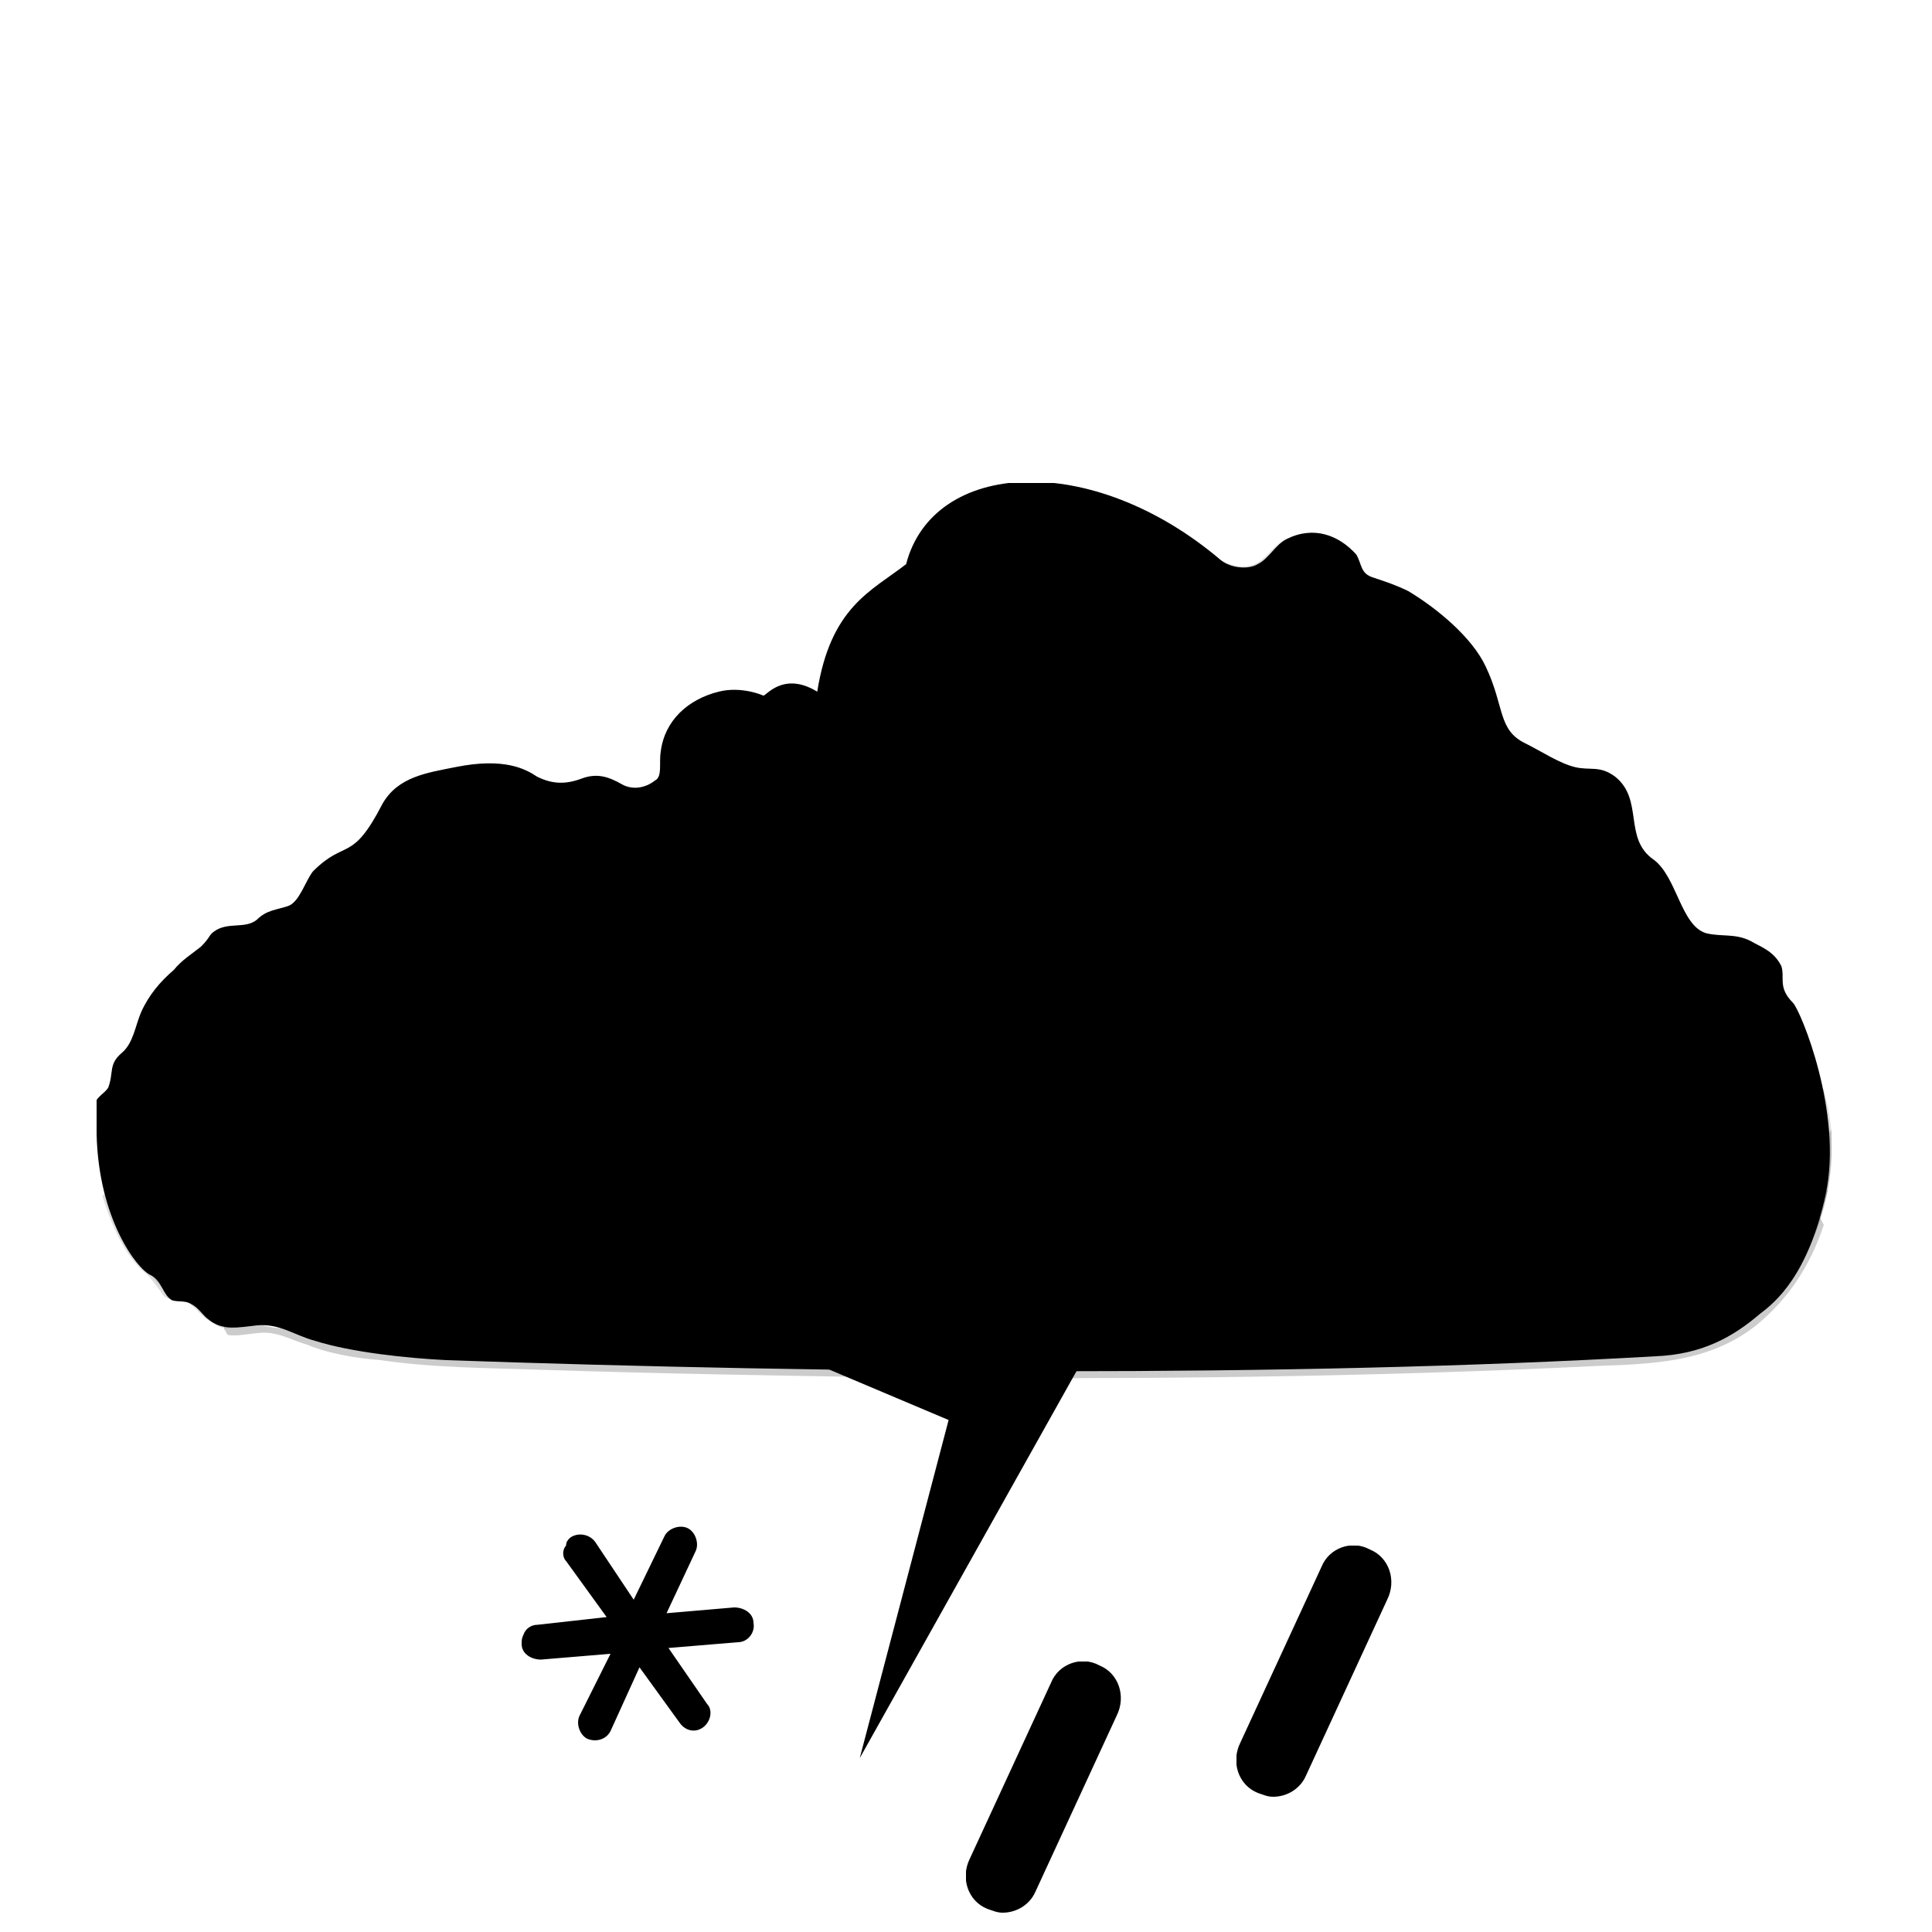
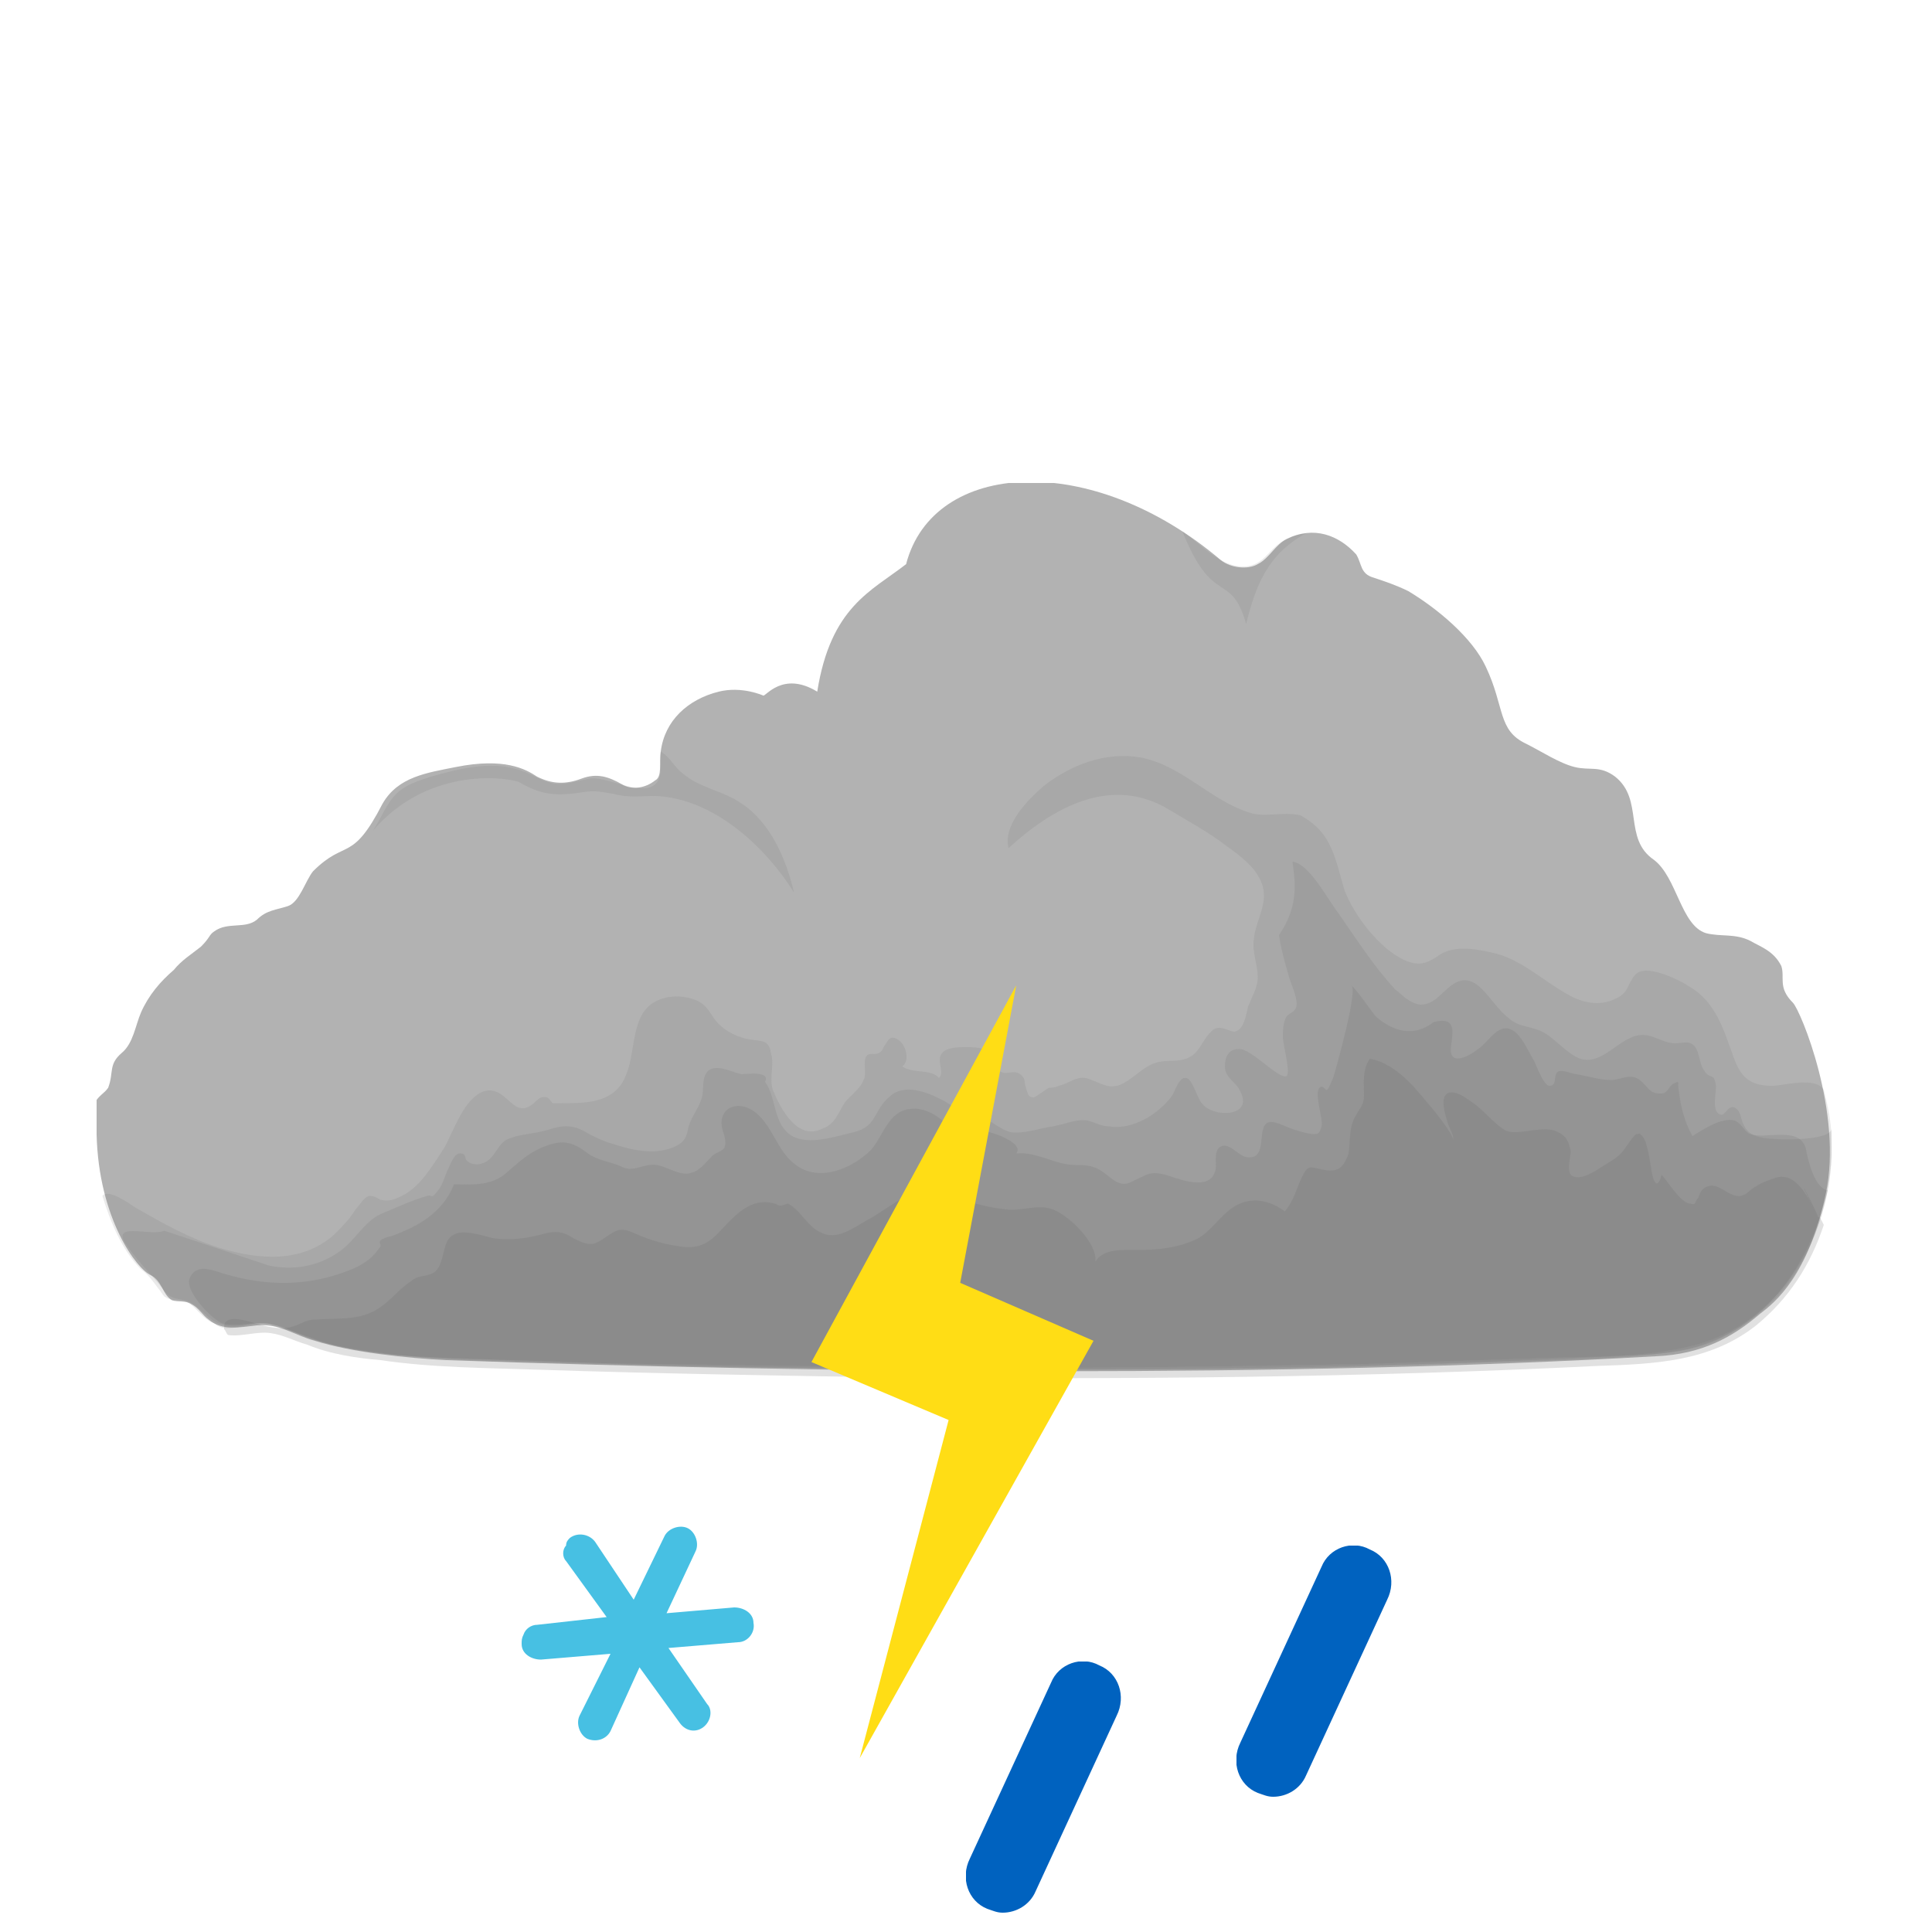
<svg xmlns="http://www.w3.org/2000/svg" xmlns:xlink="http://www.w3.org/1999/xlink" x="0" y="0" viewBox="0 0 100 100">
  <style type="text/css">
.cloud3-primitive {
  color: #696969;
  fill: #b2b2b2;
}
.snowflake-primitive {
  fill: #47c0e3;
}
.lightning-primitive {
  fill: #ffdd15;
}
.raindrop-primitive {
  fill: #0062bf;
}
</style>
  <symbol id="cloud">
    <path d="M87.8,26.9c-0.8-0.8-0.4-1.3-0.6-1.9c-0.4-0.8-1.1-1-1.6-1.3c-0.8-0.4-1.5-0.2-2.3-0.4 c-1.3-0.4-1.5-2.9-2.7-3.8c-1.6-1.1-0.5-3.1-2-4.3c-0.8-0.6-1.3-0.3-2.1-0.5c-0.8-0.2-1.7-0.8-2.5-1.2c-1.5-0.7-1.1-1.9-2.1-4 c-0.7-1.5-2.5-3-4-3.9c-0.6-0.3-1.2-0.5-1.8-0.7c-0.7-0.2-0.6-0.7-0.9-1.2c-0.9-1-2.2-1.5-3.6-0.8c-0.6,0.3-0.9,1-1.5,1.3 c-0.5,0.3-1.4,0.2-1.9-0.2c-6.7-5.7-14.9-5.2-16.3,0.2c-1.8,1.4-3.9,2.2-4.6,6.6c-1.8-1.1-2.7,0.3-2.8,0.2c0,0-1.1-0.5-2.3-0.2 c-1.6,0.4-2.8,1.5-3,3.1c-0.1,0.6,0.1,1.3-0.3,1.5c-0.5,0.4-1.2,0.5-1.7,0.2c-0.7-0.4-1.3-0.6-2.1-0.3c-0.8,0.3-1.5,0.3-2.3-0.1 c-0.6-0.4-1.7-1-4.2-0.5c-1.5,0.3-3,0.5-3.8,1.9c-1.6,3.1-1.9,1.8-3.6,3.5c-0.4,0.5-0.7,1.6-1.3,1.8c-0.6,0.2-1.1,0.2-1.6,0.7 c-0.6,0.5-1.5,0.1-2.2,0.6c-0.3,0.2-0.2,0.3-0.7,0.8c-0.5,0.4-1,0.7-1.4,1.2c-0.7,0.6-1.3,1.3-1.7,2.2c-0.3,0.7-0.4,1.6-1,2.1 c-0.7,0.6-0.4,1-0.7,1.8c-0.2,0.3-0.5,0.4-0.7,0.8C0,32.5,0,33.1,0,33.7c0.1,4.4,2.1,7,2.8,7.3c0.6,0.3,0.6,1,1.1,1.3 c0.3,0.1,0.7,0,1,0.2c0.4,0.2,0.6,0.6,0.9,0.8c0.7,0.6,1.6,0.4,2.5,0.3c1.2-0.1,1.9,0.5,3,0.8c1.9,0.6,4.8,0.9,6.8,1 c20.1,0.7,43.4,0.9,62.6-0.2c2.4-0.1,4-1,5.4-2.2c0.8-0.6,2.5-2,3.4-6.2S88.2,27.3,87.8,26.9z" />
    <g fill="currentColor">
      <path opacity="0.14" d="M89.8,34c0-0.9-0.2-1.8-0.4-2.6c-0.5-0.7-2-0.2-2.7-0.2c-1.7,0-1.8-1.1-2.3-2.4 c-0.4-1.1-0.9-2.1-1.9-2.7c-0.6-0.4-2.4-1.3-2.9-0.6c-0.4,0.5-0.3,0.9-1,1.2c-0.8,0.4-1.7,0.2-2.4-0.2c-1.3-0.7-2.5-1.9-4-2.2 c-0.9-0.2-2-0.4-2.8,0.2c-0.6,0.4-1,0.5-1.7,0.2c-1.3-0.6-2.6-2.3-3.1-3.6c-0.5-1.6-0.6-3-2.3-3.9c-0.9-0.2-1.7,0.1-2.5-0.1 c-2.1-0.6-3.6-2.5-5.8-2.9c-1.8-0.3-3.6,0.4-5,1.5c-0.8,0.7-2.1,2-1.8,3.2c2.3-2.1,5.3-3.8,8.3-2c1,0.6,2.1,1.2,3,1.9 c0.7,0.5,1.5,1.1,1.8,1.9c0.4,1-0.3,1.9-0.4,2.9c-0.1,0.7,0.2,1.3,0.2,2c0,0.5-0.3,1-0.5,1.5c-0.1,0.4-0.2,1.2-0.7,1.3 c-0.2,0-0.5-0.2-0.8-0.2c-0.3,0-0.4,0.2-0.6,0.4c-0.3,0.4-0.5,0.9-0.9,1.1c-0.7,0.4-1.4,0-2.2,0.5c-0.7,0.4-1.3,1.2-2.1,1 c-0.4-0.1-0.7-0.3-1.1-0.4c-0.5-0.1-0.9,0.3-1.4,0.4c-0.2,0.1-0.4,0.1-0.5,0.1c-0.2,0.1-0.7,0.5-0.8,0.5c-0.3,0-0.3-0.2-0.4-0.5 c-0.1-0.3,0-0.5-0.3-0.7c-0.4-0.3-0.8,0.2-1.2-0.3c-0.2-0.2-0.1-0.6-0.3-0.8c-0.3-0.3-1-0.3-1.3-0.3c-0.4,0-1.1,0-1.3,0.4 c-0.2,0.4,0.2,0.9-0.1,1.2c-0.4-0.5-1.3-0.2-1.9-0.6c0.4-0.3,0.2-1-0.1-1.3c-0.5-0.4-0.6-0.1-0.8,0.2c-0.1,0.1-0.1,0.3-0.3,0.4 c-0.2,0.1-0.4,0-0.6,0.1c-0.3,0.3,0,0.9-0.2,1.3c-0.2,0.5-0.7,0.8-1,1.2c-0.3,0.5-0.5,1.1-1.1,1.3c-1.3,0.7-2.2-1-2.6-2 c-0.2-0.6,0.1-1.3-0.1-1.9c-0.1-0.7-0.5-0.6-1.1-0.7c-0.6-0.1-1.2-0.4-1.6-0.8c-0.4-0.4-0.5-0.9-1.1-1.2c-0.9-0.4-2.2-0.3-2.8,0.6 c-0.7,1.1-0.4,2.7-1.2,3.8c-0.7,0.9-1.9,0.9-3,0.9c-0.2,0-0.4,0-0.5,0c-0.1-0.1-0.2-0.3-0.3-0.3c-0.4-0.1-0.5,0.2-0.8,0.4 c-1,0.7-1.3-1.1-2.5-0.7c-1,0.4-1.5,2-2,2.9c-0.6,0.9-1.2,2-2.2,2.5c-0.4,0.2-0.7,0.3-1.1,0.2c-0.2-0.1-0.3-0.2-0.6-0.2 c-0.3,0.1-0.5,0.5-0.7,0.7c-0.3,0.5-0.7,0.9-1.1,1.3c-1.7,1.5-3.9,1.3-5.9,0.7c-1.6-0.5-3-1.3-4.4-2.1c-0.3-0.2-1.4-1-1.7-0.6 c0.4,1.3,1,2.8,2,3.8c0.4,0.3,0.6,0.6,0.9,1c0.1,0.1,0.2,0.3,0.3,0.4c0.4,0.3,0.8,0.1,1.2,0.3h0c0.5,0.3,0.8,0.9,1.4,1.1 c0.5,0.5,1.5,0.1,2.1,0h0c0.2,0,0.3,0,0.5,0h0c0.1,0,0.3,0,0.4,0.1l0,0c0,0,0,0,0,0c1.2,0.3,2.3,0.9,3.5,1.1 c2.8,0.6,5.6,0.6,8.4,0.7c2.9,0.1,5.7,0.2,8.6,0.2c6.2,0.1,12.3,0.2,18.5,0.2c5.8,0,11.6-0.1,17.5-0.2c3-0.1,6-0.2,9-0.3 c2.5-0.1,5.3,0,7.8-0.6C87.3,43.6,90,38.6,89.8,34C89.8,33.6,89.8,34.3,89.8,34z" />
      <path opacity="0.16" d="M89.8,33.4c0,0.7-3,0.6-3.5,0.5c-0.6-0.1-0.9-0.3-1.1-0.8c-0.1-0.2-0.1-0.7-0.5-0.8 c-0.3,0-0.4,0.4-0.6,0.4c-0.6-0.1-0.2-1.3-0.3-1.6c-0.1-0.6-0.3-0.2-0.6-0.7C82.9,30,83,29.2,82.5,29c-0.2-0.1-0.5,0-0.8,0 c-0.5,0-0.9-0.3-1.4-0.4c-1.3-0.3-2.2,1.6-3.5,1.2c-0.6-0.2-1.3-1-1.8-1.3c-0.6-0.4-1.4-0.3-1.9-0.8c-1-0.7-1.7-2.8-3.1-1.6 c-0.5,0.4-0.8,0.9-1.5,0.9c-0.6-0.1-0.9-0.5-1.3-0.8c-1.1-1.2-2-2.6-2.9-3.9c-0.5-0.6-1.5-2.6-2.4-2.7c0.1,0.9,0.4,2.2-0.7,3.8 c0.1,0.7,0.3,1.4,0.5,2.1c0.1,0.4,0.5,1.2,0.4,1.6c-0.1,0.3-0.3,0.3-0.5,0.5c-0.2,0.3-0.2,0.8-0.2,1.1c0,0.3,0.4,1.8,0.2,2 c-0.4,0.2-1.9-1.5-2.5-1.4c-0.5,0-0.7,0.4-0.7,0.9c0,0.6,0.6,0.8,0.8,1.3c0.7,1.3-1.4,1.4-2,0.6c-0.2-0.2-0.5-1.3-0.8-1.3 c-0.4-0.1-0.6,0.8-0.8,1c-0.7,0.9-2,1.7-3.2,1.5c-0.4,0-0.7-0.2-1.1-0.3c-0.6-0.1-1.2,0.2-1.8,0.3c-0.7,0.1-1.5,0.4-2.2,0.3 c-0.7-0.2-1.3-0.9-2-0.9c-0.1,0.2-0.2,0.3-0.3,0.3c-0.2-0.1-0.3-0.3-0.3-0.5c-0.9-0.6-2.7-1.7-3.7-0.7c-0.8,0.7-0.6,1.5-1.8,1.8 c-0.9,0.2-2.3,0.7-3.2,0.2c-1-0.6-0.8-2-1.4-2.8c0.3-0.6-1-0.4-1.2-0.4c-0.5-0.1-1-0.4-1.5-0.3c-0.7,0.2-0.4,1.1-0.6,1.6 c-0.2,0.6-0.6,1-0.7,1.6c-0.1,0.5-0.3,0.7-0.8,0.9c-1,0.4-2.2,0.1-3.1-0.2c-0.4-0.1-0.8-0.3-1.2-0.5c-0.8-0.5-1.3-0.5-2.2-0.2 c-0.7,0.2-1.5,0.2-2.1,0.5c-0.5,0.3-0.6,1-1.2,1.2c-0.2,0.1-0.6,0.1-0.8-0.1c-0.2-0.1,0-0.4-0.4-0.4c-0.3,0-0.5,0.6-0.6,0.8 c-0.2,0.4-0.3,0.9-0.6,1.2c-0.3,0.4-0.2,0.1-0.5,0.2c-0.7,0.2-1.6,0.6-2.3,0.9c-0.8,0.3-1.3,1.2-2,1.8c-1.1,0.9-2.5,1.2-3.9,0.9 c-1.8-0.6-3.6-1.2-5.4-1.8C2.9,39,1,38.3,1.4,39.2c0.6,1,1.4,1.7,2.1,2.6c0.4,0.6,0.9,0.3,1.5,0.7c0.6,0.4,0.9,1,1.7,1.1 c0.6,0.1,1.3-0.1,1.9-0.1c0.8,0,1.5,0.4,2.2,0.7c1.4,0.5,3,0.7,4.5,0.9c3.4,0.4,6.9,0.4,10.3,0.5c3.5,0.1,7.1,0.2,10.6,0.2 c14.2,0.2,28.4,0.1,42.5-0.6c1.7-0.1,3.5-0.1,5.1-0.8c1.1-0.5,2.1-1.2,3-2.1c1.9-1.9,2.9-4.9,3-7.5C89.8,34.3,89.8,33.9,89.8,33.4z  M83.2,31.3C83.2,31.3,83.2,31.3,83.2,31.3L83.2,31.3C83.2,31.3,83.2,31.3,83.2,31.3z" />
      <path opacity="0.18" d="M88.5,34.6c-0.2-1.4-2.1-0.6-2.9-0.9c-0.3-0.1-0.4-0.5-0.8-0.7c-0.7-0.2-1.7,0.5-2.2,0.8 c-0.4-0.7-0.6-1.5-0.7-2.3c-0.1-0.5,0.1-0.6-0.3-0.4c-0.2,0.1-0.3,0.5-0.6,0.5c-0.2,0-0.3,0-0.5-0.1c-0.3-0.2-0.5-0.6-0.8-0.7 c-0.4-0.2-0.9,0.1-1.3,0.1c-0.6,0-1.2-0.2-1.8-0.3c-0.2,0-0.8-0.3-1-0.1c-0.2,0.2,0,0.7-0.4,0.7c-0.3,0-0.7-1.1-0.8-1.3 c-0.3-0.5-0.6-1.2-1-1.5c-0.8-0.6-1.3,0.5-1.9,0.9c-0.5,0.4-1.5,0.9-1.4-0.1c0.1-0.8,0.3-1.6-0.9-1.3c-1,0.8-2.1,0.5-3-0.3 c-0.1-0.1-1.2-1.7-1.3-1.6c0.5-0.1-0.8,4.5-0.9,4.8c-0.1,0.2-0.2,0.5-0.3,0.6c-0.1,0.1-0.2-0.3-0.4-0.1c-0.3,0.3,0.2,1.6,0.1,2 c-0.1,0.3-0.1,0.4-0.4,0.4c-0.2,0-0.6-0.1-0.9-0.2c-0.4-0.1-0.7-0.3-1.1-0.4c-1.2-0.3-0.2,1.9-1.4,1.8c-0.5,0-1-0.9-1.5-0.5 c-0.3,0.3-0.1,0.9-0.2,1.2c-0.3,1.1-1.9,0.4-2.6,0.2c-0.8-0.2-0.9,0-1.6,0.3c-0.5,0.3-0.8,0.2-1.3-0.2c-0.6-0.5-0.9-0.6-1.7-0.6 c-1.1,0-2-0.7-3.1-0.6c0.5-0.6-1.7-1.3-2.1-1.2c-0.8,0.1-0.9,0.3-1.5-0.3c-0.5-0.5-1.2-0.9-1.9-0.8c-1.1,0.1-1.4,1.4-2,2.1 c-1,1-2.7,1.7-3.9,0.8c-1-0.7-1.2-2.1-2.2-2.8c-0.9-0.6-1.9-0.1-1.6,1c0.1,0.3,0.2,0.6,0.1,0.9c-0.1,0.2-0.6,0.3-0.7,0.5 c-0.3,0.3-0.6,0.7-1,0.8c-0.6,0.2-1.2-0.3-1.8-0.4c-0.7-0.1-1.2,0.4-1.8,0.1c-0.6-0.3-1.3-0.3-1.9-0.8c-0.7-0.5-1.2-0.6-2-0.3 c-0.9,0.3-1.5,0.9-2.2,1.5c-0.8,0.6-1.7,0.5-2.6,0.5c-0.6,1.5-1.9,2.2-3.3,2.7c-0.1,0-0.4,0.1-0.5,0.2c-0.1,0.1,0,0.2,0,0.3 c-0.4,0.6-0.8,0.9-1.5,1.2c-2.2,0.9-4.4,0.9-6.7,0.2c-0.6-0.2-1.4-0.5-1.7,0.3c-0.2,0.7,1.2,2.1,1.7,2.3c0.8,0.2,1.5-0.1,2.3,0 c0.8,0.1,1.5,0.5,2.2,0.7c2.2,0.9,5.1,1,7.5,1.1c2.9,0.1,5.9,0.2,8.8,0.3c6,0.2,12,0.2,18,0.3c6,0,12.1,0,18.1-0.1 c3.1-0.1,6.2-0.2,9.2-0.3c2.9-0.1,5.9-0.1,8.8-0.5c4.6-0.6,7.2-4.2,8.2-8.4C89.3,36.6,88.8,36.1,88.5,34.6z" />
      <path opacity="0.14" d="M59.5,7.3c0.5-2,1.1-3.6,3.1-4.7c-0.7,0.1-1.2,0.3-1.7,0.8c-0.4,0.4-0.7,0.8-1.3,0.9 c-1.3,0.2-2.4-1.1-3.4-1.8C57.8,6.5,58.7,4.5,59.5,7.3C60,5.3,58.7,4.5,59.5,7.3z" />
      <path opacity="0.14" d="M21.9,15.5c1.2,0.7,2,0.7,3.3,0.5c0.6-0.1,1,0,1.6,0.1c0.7,0.2,1.4,0.1,2.1,0.1 c3,0.1,5.7,2.6,7.2,5c-0.4-1.7-1.2-3.6-2.7-4.6c-1-0.7-2.2-0.8-3.1-1.6c-0.4-0.3-0.6-0.8-1.1-1.1c0,0.1,0,0.1,0,0.2 c0,0.2,0,0.4,0,0.6c0,2.2-2.6,0.4-3.7,0.6c-1,0.2-1.6,0.5-2.6,0c-0.4-0.2-0.8-0.4-1.2-0.5c-1.4-0.4-3,0-4.4,0.4 c-0.6,0.2-1.3,0.4-1.8,0.9c-0.5,0.5-0.8,1.3-1.2,1.9C17.3,14.5,21.6,15.3,21.9,15.5z" />
      <path opacity="0.2" d="M89.1,38c-0.4-0.8-1.1-2.5-2.3-2c-0.3,0.1-0.6,0.2-0.9,0.4c-0.4,0.2-0.4,0.4-0.8,0.5 c-0.6,0.1-1.1-0.7-1.7-0.5c-0.3,0.1-0.4,0.3-0.5,0.6c-0.2,0.2-0.1,0.4-0.4,0.3c-0.5,0-1.2-1.2-1.5-1.5c-0.2,0.8-0.4,0.4-0.5-0.1 c-0.1-0.5-0.2-1.6-0.5-1.9c-0.2-0.2-0.1-0.1-0.3-0.1c-0.2,0.1-0.6,0.8-0.8,1c-0.3,0.3-0.7,0.5-1,0.7c-0.3,0.2-1.2,0.8-1.6,0.4 c-0.2-0.3,0-0.9,0-1.2c-0.1-0.6-0.3-0.9-0.9-1.1c-0.8-0.2-1.9,0.3-2.5,0c-0.5-0.3-1-0.9-1.5-1.3c-0.3-0.2-1.2-1-1.6-0.5 c-0.2,0.3,0,1,0.1,1.3c0,0.2,0.4,0.8,0.3,1c0.1-0.2-1.1-1.7-1.3-1.9c-0.8-1-1.8-2.1-3-2.3c-0.4,0.6-0.3,1.2-0.3,1.9 c0,0.5-0.2,0.6-0.4,1c-0.4,0.6-0.3,1.4-0.4,2c-0.3,0.9-0.7,1-1.5,0.8c-0.5-0.1-0.6-0.2-0.9,0.4c-0.3,0.6-0.4,1.2-0.9,1.8 c-0.8-0.6-1.8-0.8-2.7-0.2c-0.7,0.5-1.1,1.2-1.8,1.6c-1,0.5-2.1,0.6-3.2,0.6c-0.6,0-1.7-0.1-2.1,0.6c0.1-1-1.4-2.4-2.2-2.7 c-0.8-0.3-1.6,0.1-2.4,0c-1-0.1-2.1-0.4-3-0.8c-1.7-0.7-2.8,0.6-4.3,1.4c-0.7,0.4-1.5,1-2.3,0.6c-0.7-0.3-1-1.1-1.7-1.5 c-0.1,0-0.3,0.1-0.4,0.1c-0.2,0-0.2-0.1-0.3-0.1c-0.7-0.2-1.3,0-1.9,0.5c-1.1,0.9-1.4,2-3.1,1.7c-0.7-0.1-1.4-0.3-2.1-0.6 c-0.7-0.3-0.9-0.4-1.6,0.1c-0.7,0.5-0.9,0.5-1.7,0.1c-0.6-0.4-1-0.4-1.7-0.2c-0.8,0.2-1.5,0.3-2.4,0.2c-0.5-0.1-1.6-0.5-2.1-0.2 c-0.7,0.3-0.4,1.6-1.1,2c-0.4,0.2-0.8,0.1-1.1,0.4c-0.5,0.3-0.9,0.8-1.4,1.2c-1.1,0.9-2.2,0.7-3.6,0.8c-0.5,0-0.8,0.3-1.3,0.4 c-0.5,0.1-1,0-1.4-0.1c-0.5-0.1-2.1-0.8-2,0.2c0.1,0.1,0.1,0.2,0.2,0.3c0.7,0.1,1.5-0.2,2.2-0.1c0.7,0.1,1.2,0.4,1.9,0.6 c1.2,0.5,2.6,0.7,3.8,0.8c2.7,0.4,5.5,0.4,8.3,0.5c6.1,0.2,12.2,0.3,18.4,0.4c12.1,0.1,24.2,0,36.3-0.6c2.9-0.1,5.8-0.2,8.2-2.1 c1.7-1.4,2.8-3.1,3.5-5.2C89.2,38,89.2,38,89.1,38C87.4,34.6,89.2,38,89.1,38z" />
    </g>
  </symbol>
  <symbol id="snowflake">
    <path d="M4.6,10.6l1.5-3.3l2.1,2.9c0.3,0.4,0.8,0.5,1.2,0.2c0.4-0.3,0.5-0.9,0.2-1.2L7.6,6.3L11.2,6c0.5,0,0.9-0.5,0.8-1 c0-0.5-0.5-0.8-1-0.8L7.5,4.5L9,1.3c0.2-0.4,0-1-0.4-1.2s-1,0-1.2,0.4L5.8,3.8L3.8,0.8C3.5,0.4,2.9,0.3,2.5,0.6 C2.4,0.7,2.3,0.8,2.3,1C2.1,1.2,2.1,1.6,2.3,1.8l2.1,2.9L0.8,5.1c-0.3,0-0.6,0.2-0.7,0.5C0,5.8,0,5.9,0,6.1c0,0.5,0.5,0.8,1,0.8 l3.6-0.3L3,9.8c-0.2,0.4,0,1,0.4,1.2C3.9,11.2,4.4,11,4.6,10.6z" />
  </symbol>
  <symbol id="lightning">
    <polygon points="14.6,18.4 7.7,15.4 10.6,0 0,19.5 7.1,22.5 2.5,40 " />
  </symbol>
  <symbol id="raindrop">
    <path d="M1.9,13c-0.3,0-0.5-0.1-0.8-0.2c-1-0.4-1.4-1.6-0.9-2.6l4.2-9.1c0.4-1,1.6-1.4,2.5-0.9c1,0.4,1.4,1.6,0.9,2.6l-4.2,9.1 C3.3,12.6,2.6,13,1.9,13z" />
  </symbol>
-   <use xlink:href="#cloud" class="undefined" x="0" y="0" width="100" height="100" transform="translate(5,25) scale(1,1)" />
-   <use xlink:href="#snowflake" class="undefined" x="0" y="0" width="100" height="100" transform="translate(27,79) scale(1,1)" />
-   <use xlink:href="#lightning" class="undefined" x="0" y="0" width="100" height="100" transform="translate(42,51) scale(1,1)" />
-   <use xlink:href="#raindrop" class="undefined" x="0" y="0" width="100" height="100" transform="translate(50,86) scale(1,1)" />
-   <use xlink:href="#raindrop" class="undefined" x="0" y="0" width="100" height="100" transform="translate(64,80) scale(1,1)" />
+   <use xlink:href="#cloud" class="cloud3-primitive" x="0" y="0" width="100" height="100" transform="translate(5,25) scale(1,1)" />
+   <use xlink:href="#snowflake" class="snowflake-primitive" x="0" y="0" width="100" height="100" transform="translate(27,79) scale(1,1)" />
+   <use xlink:href="#lightning" class="lightning-primitive" x="0" y="0" width="100" height="100" transform="translate(42,51) scale(1,1)" />
+   <use xlink:href="#raindrop" class="raindrop-primitive" x="0" y="0" width="100" height="100" transform="translate(50,86) scale(1,1)" />
+   <use xlink:href="#raindrop" class="raindrop-primitive" x="0" y="0" width="100" height="100" transform="translate(64,80) scale(1,1)" />
</svg>
